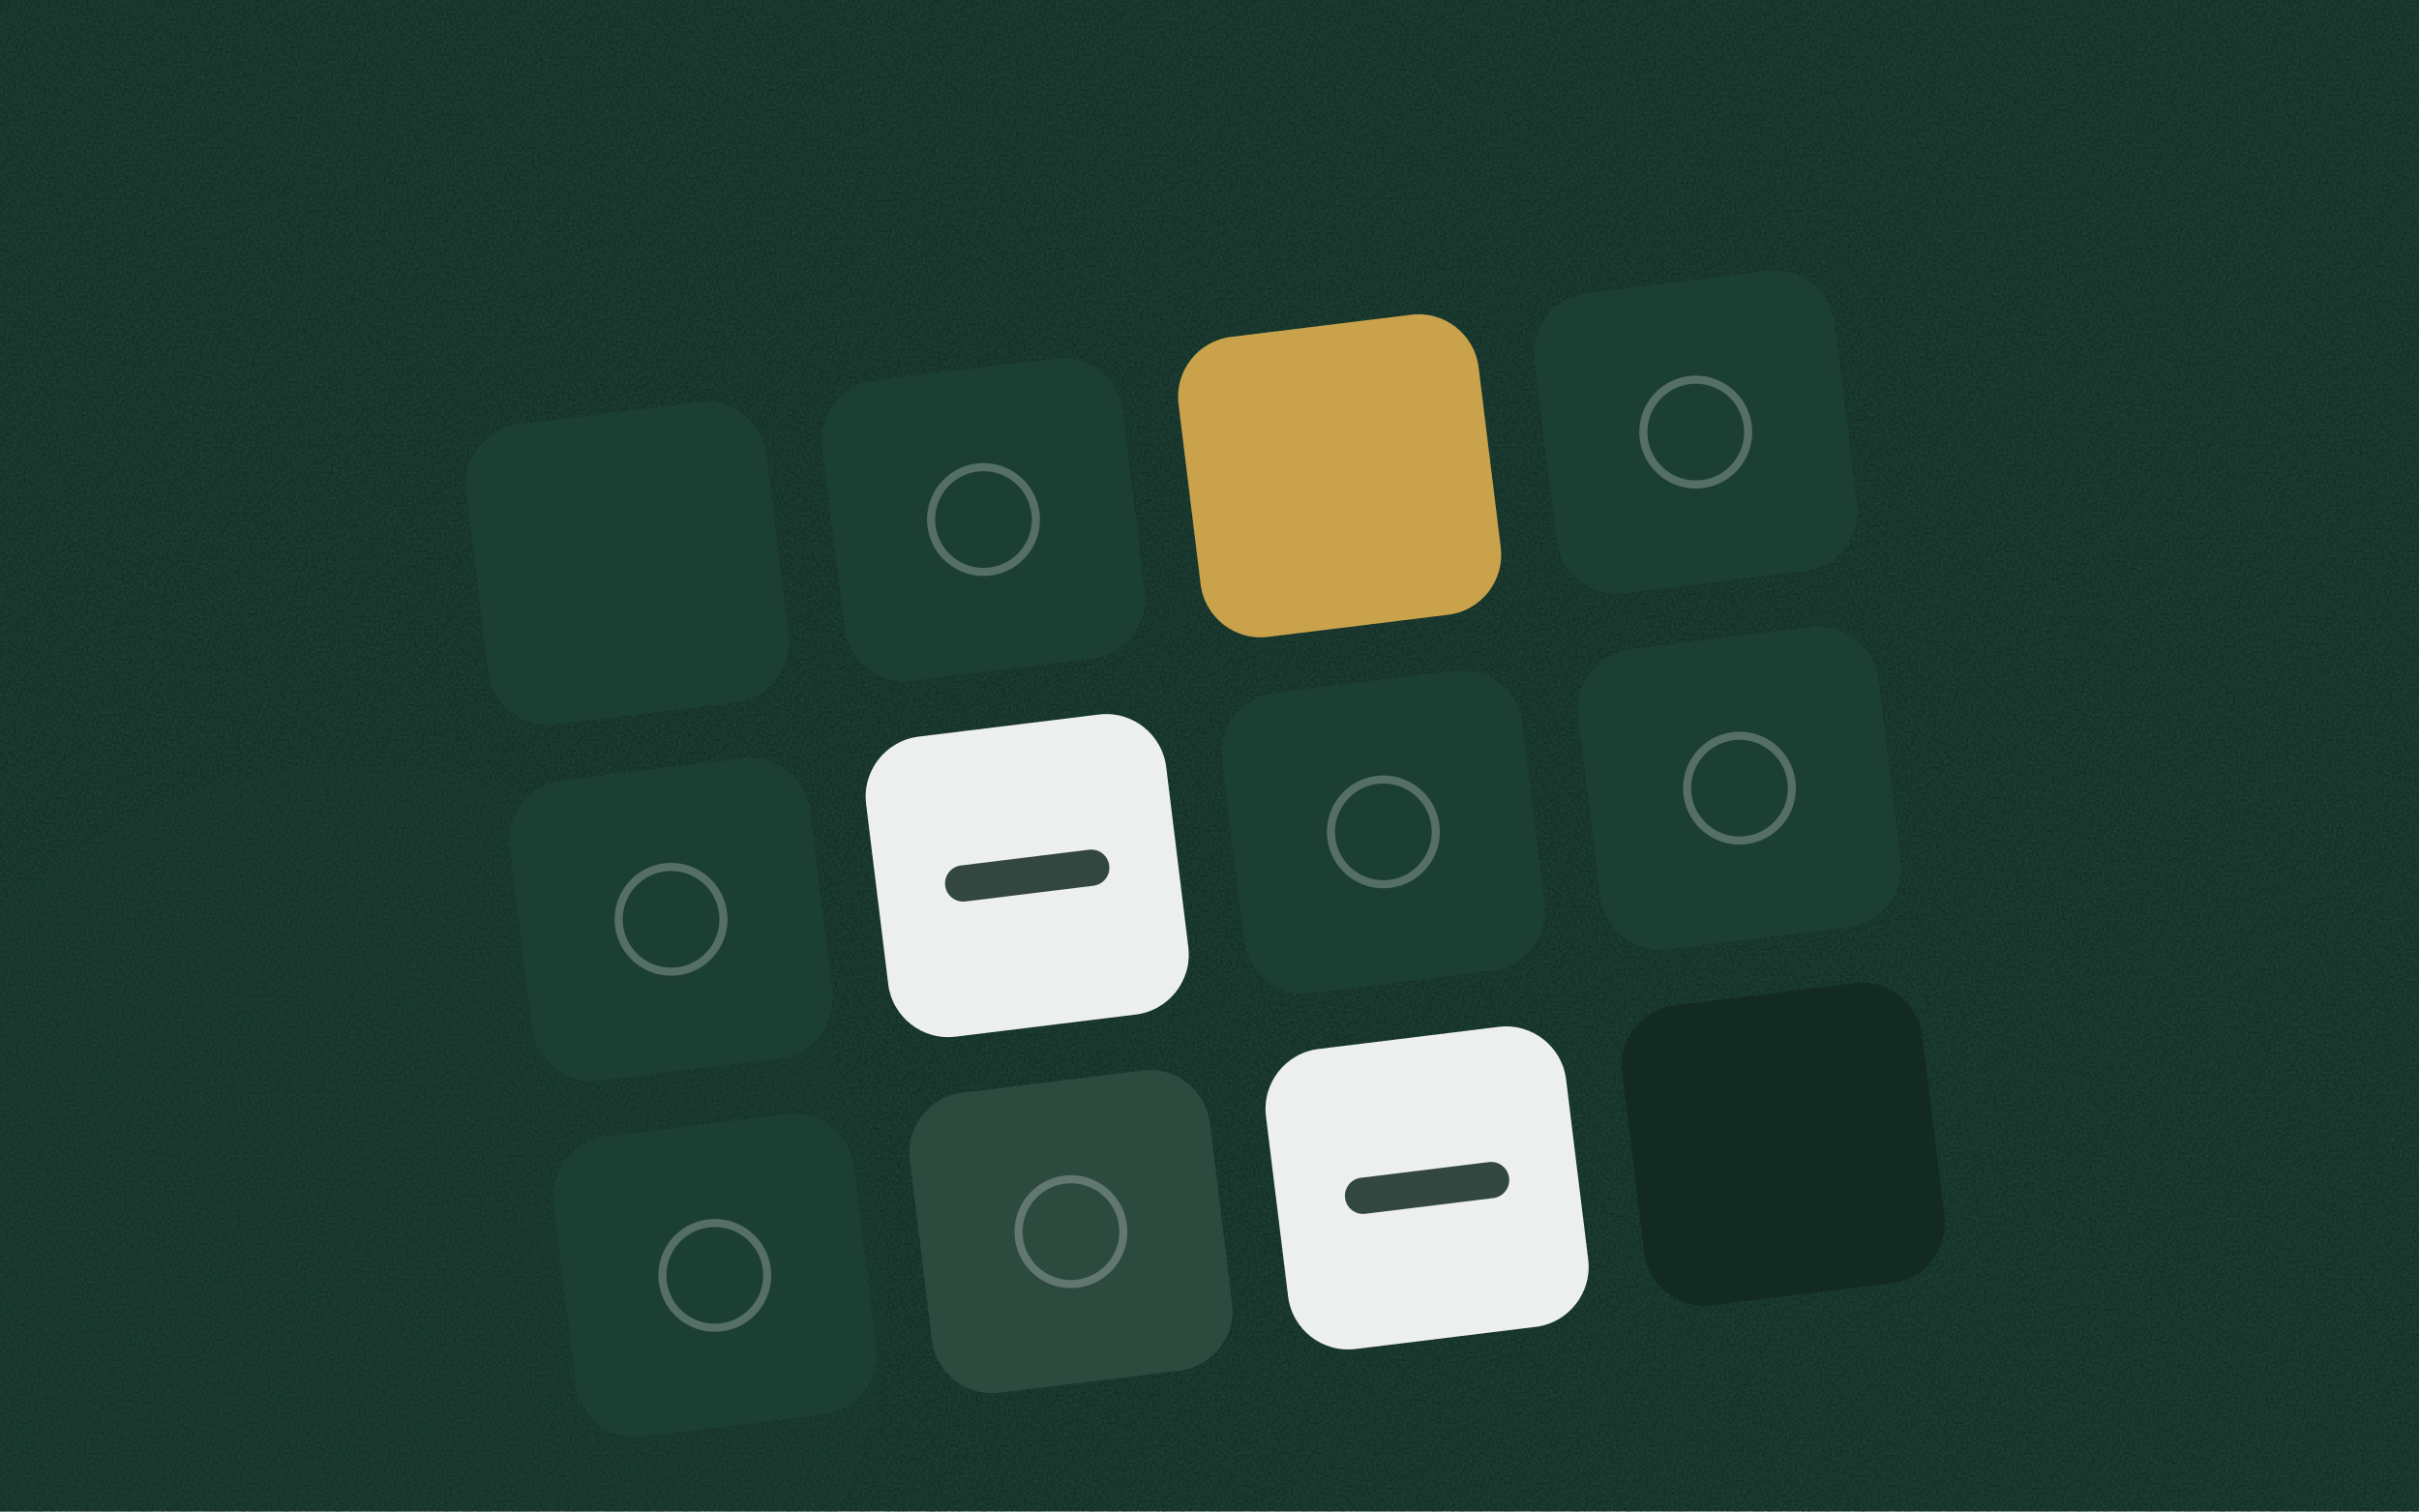
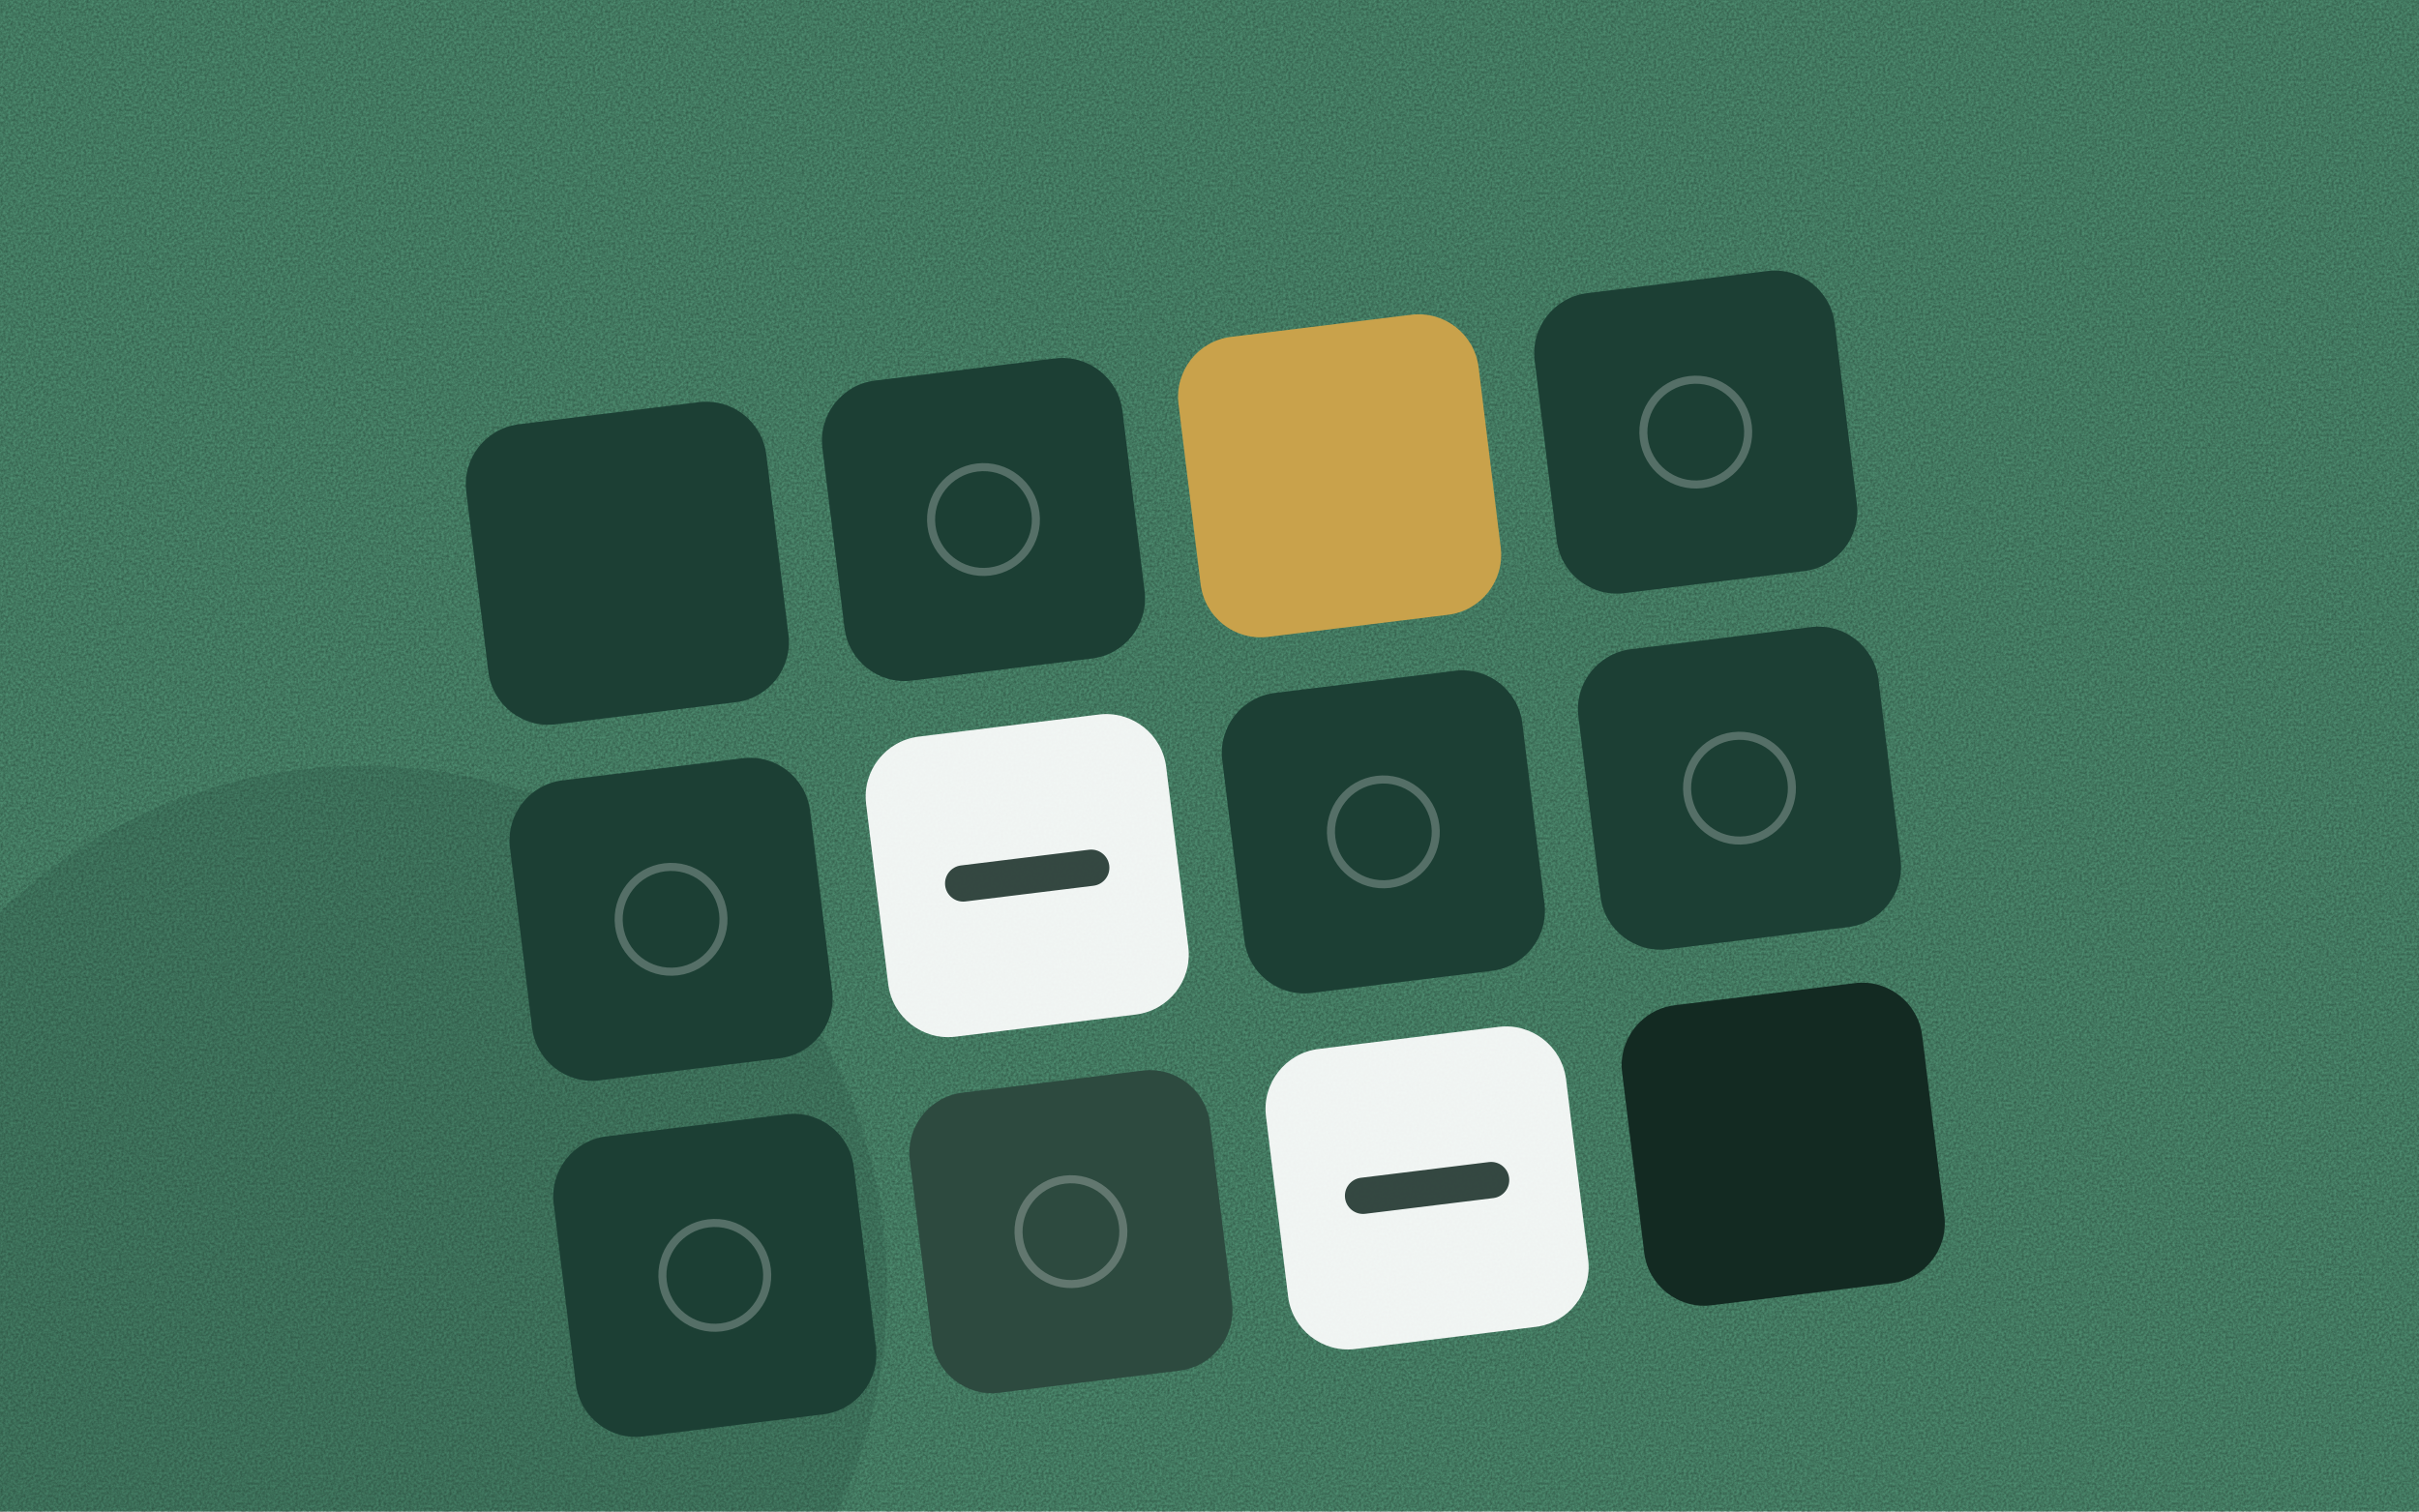
<svg xmlns="http://www.w3.org/2000/svg" viewBox="0 0 1200 750" width="1200" height="750">
  <defs>
    <linearGradient id="bg" x1="0.9" y1="0.1" x2="0.1" y2="0.9">
-       <stop offset="0" stop-color="#1c3f34" />
-       <stop offset="1" stop-color="#1c3f34" />
+       <stop offset="0" stop-color="#4c8a6e" />
+       <stop offset="1" stop-color="#4c8a6e" />
    </linearGradient>
    <filter id="noise" x="0" y="0" width="100%" height="100%">
      <feTurbulence type="fractalNoise" baseFrequency=".8" numOctaves="2" stitchTiles="stitch" />
      <feColorMatrix values="0 0 0 0 0 0 0 0 0 0 0 0 0 0 0 .5 0 0 0 -.12" />
    </filter>
  </defs>
  <rect width="1200" height="750" fill="url(#bg)" />
  <rect width="1200" height="750" filter="url(#noise)" />
  <circle cx="180" cy="640" r="260" fill="#1c3f34" fill-opacity=".18" />
  <g transform="rotate(-7 600 375)">
    <rect x="250" y="170" width="150" height="150" rx="30" fill="#1c3f34" />
    <rect x="428" y="170" width="150" height="150" rx="30" fill="#1c3f34" />
    <circle cx="503" cy="245" r="26" fill="none" stroke="#fff" stroke-opacity=".25" stroke-width="4" />
    <rect x="606" y="170" width="150" height="150" rx="30" fill="#c9a24b" />
    <rect x="784" y="170" width="150" height="150" rx="30" fill="#1c3f34" />
    <circle cx="859" cy="245" r="26" fill="none" stroke="#fff" stroke-opacity=".25" stroke-width="4" />
    <rect x="250" y="348" width="150" height="150" rx="30" fill="#1c3f34" />
    <circle cx="325" cy="423" r="26" fill="none" stroke="#fff" stroke-opacity=".25" stroke-width="4" />
    <rect x="428" y="348" width="150" height="150" rx="30" fill="#fff" fill-opacity=".92" />
    <rect x="462" y="414" width="82" height="18" rx="9" fill="#132a22" fill-opacity=".85" />
    <rect x="606" y="348" width="150" height="150" rx="30" fill="#1c3f34" />
    <circle cx="681" cy="423" r="26" fill="none" stroke="#fff" stroke-opacity=".25" stroke-width="4" />
    <rect x="784" y="348" width="150" height="150" rx="30" fill="#1c3f34" />
    <circle cx="859" cy="423" r="26" fill="none" stroke="#fff" stroke-opacity=".25" stroke-width="4" />
    <rect x="250" y="526" width="150" height="150" rx="30" fill="#1c3f34" />
    <circle cx="325" cy="601" r="26" fill="none" stroke="#fff" stroke-opacity=".25" stroke-width="4" />
    <rect x="428" y="526" width="150" height="150" rx="30" fill="#2d4a3f" />
    <circle cx="503" cy="601" r="26" fill="none" stroke="#fff" stroke-opacity=".25" stroke-width="4" />
    <rect x="606" y="526" width="150" height="150" rx="30" fill="#fff" fill-opacity=".92" />
    <rect x="640" y="592" width="82" height="18" rx="9" fill="#132a22" fill-opacity=".85" />
    <rect x="784" y="526" width="150" height="150" rx="30" fill="#132a22" />
  </g>
</svg>
